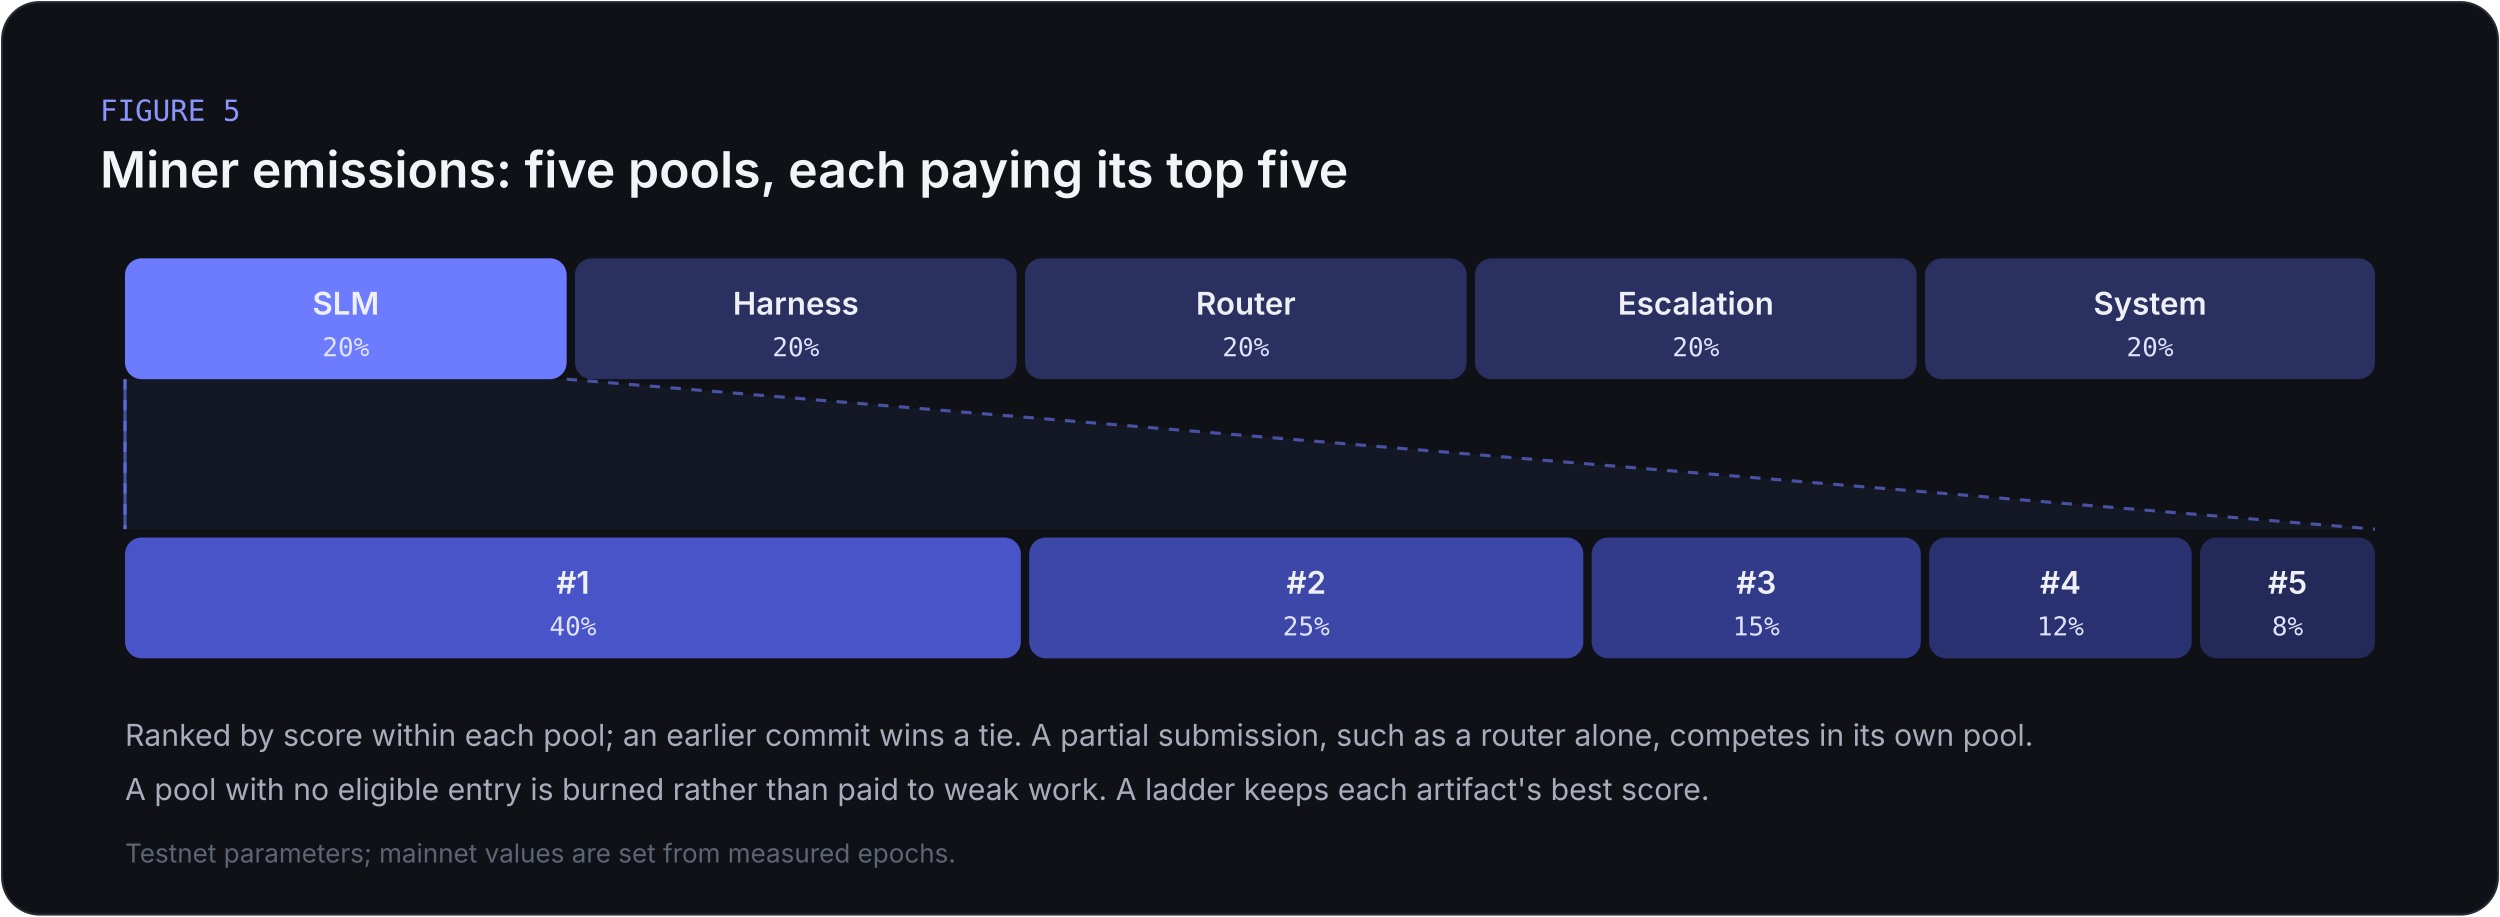
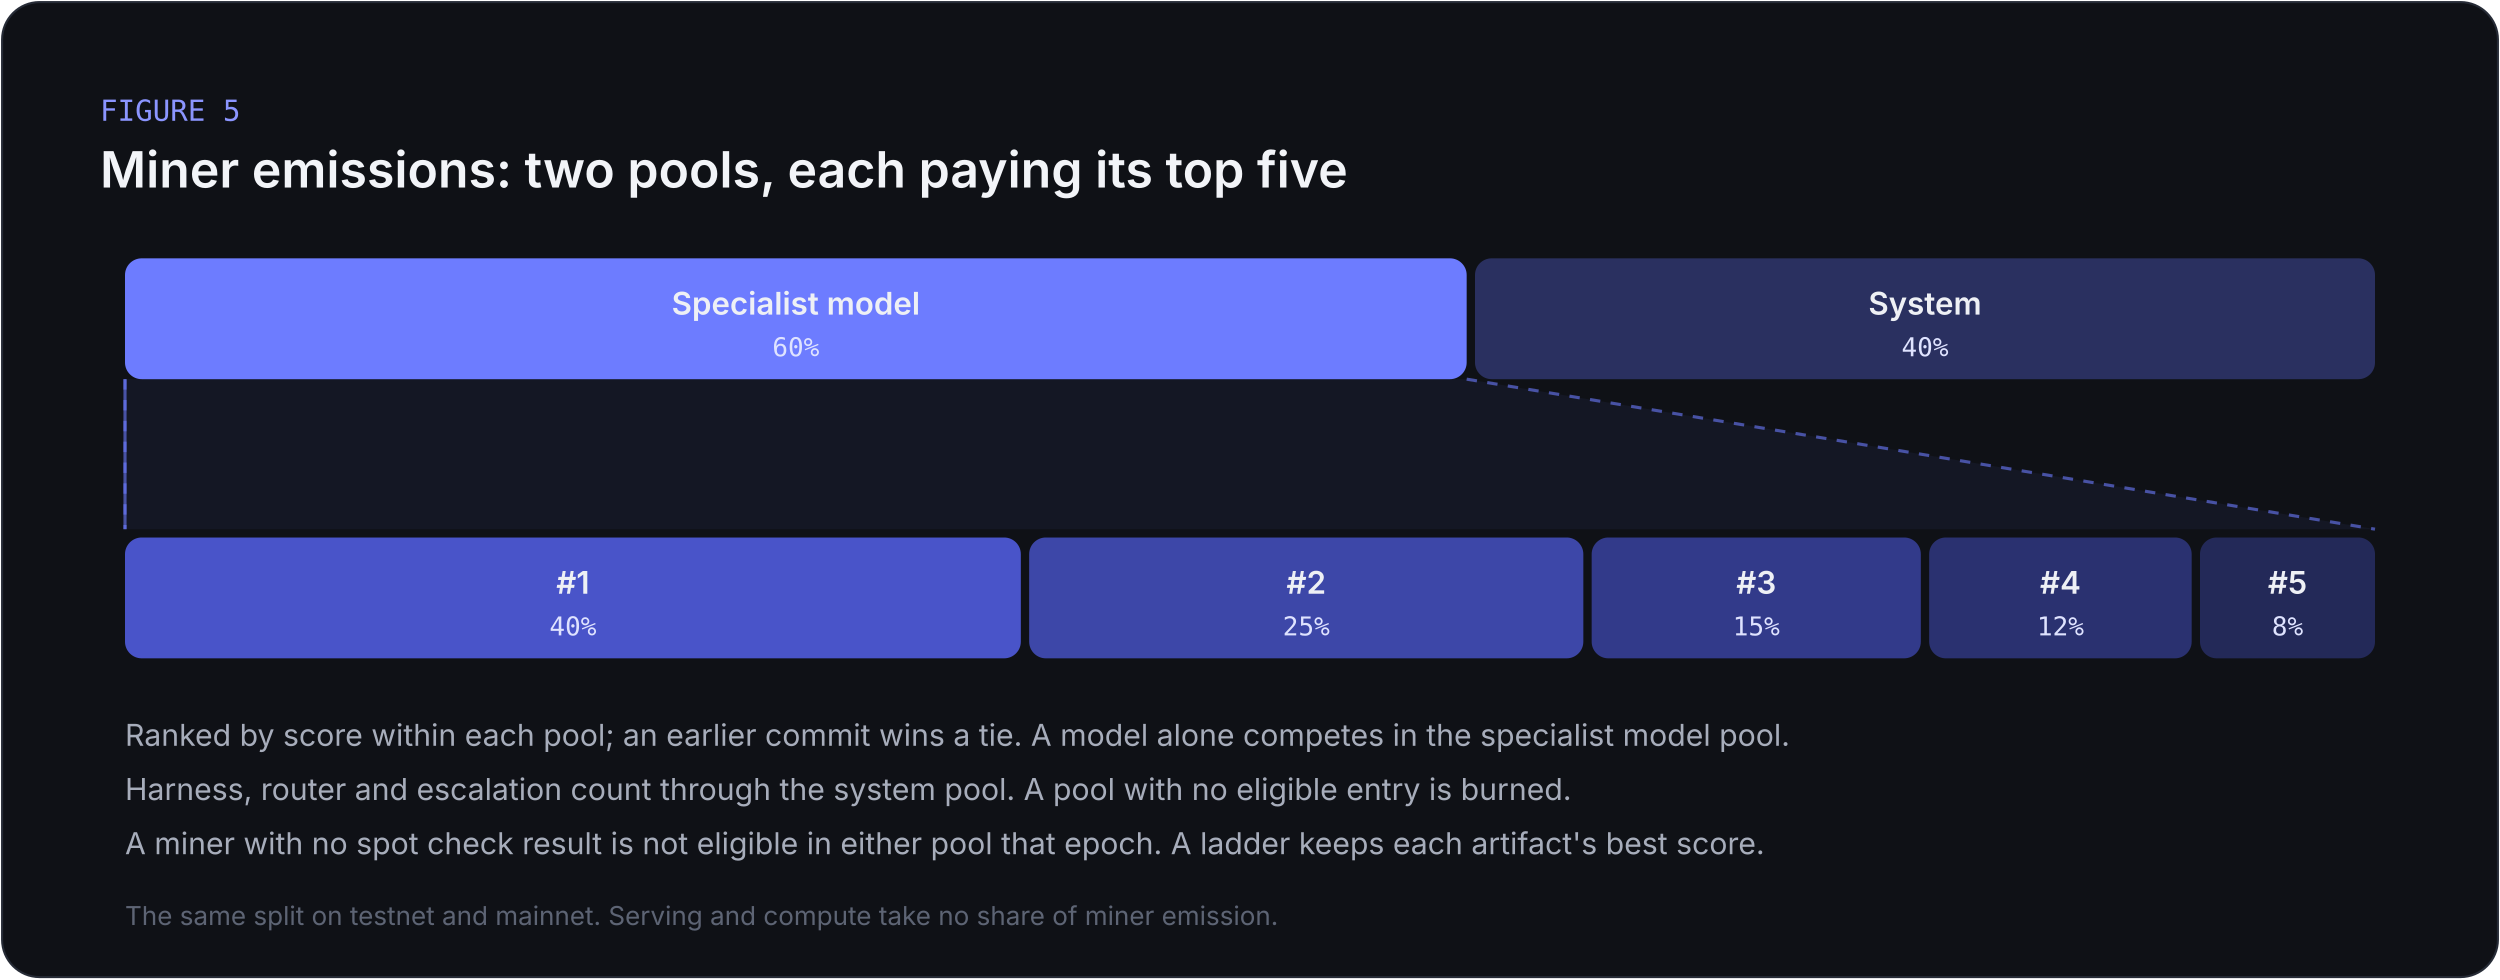
- <svg xmlns="http://www.w3.org/2000/svg" width="1200" height="440" viewBox="0 0 1200 440" role="img" aria-label="Figure 5: five pools of 20 percent, each paying its top five">
+ <svg xmlns="http://www.w3.org/2000/svg" width="1200" height="470" viewBox="0 0 1200 470" role="img" aria-label="Figure 5: two pools, 60 and 40 percent, each paying its top five">
  <defs>
    <style>
      .s { font-family: Inter, -apple-system, 'Segoe UI', Helvetica, Arial, sans-serif; }
      .m { font-family: ui-monospace, SFMono-Regular, Menlo, Consolas, monospace; }
      .p { font-size: 15px; font-weight: 600; fill: #eef0f5; }
      .q { font-size: 12.5px; fill: #dfe3ff; }
    </style>
  </defs>
-   <rect x="1" y="1" width="1198" height="438" rx="18" fill="#0f1116" stroke="#262b36" />
+   <rect x="1" y="1" width="1198" height="468" rx="18" fill="#0f1116" stroke="#262b36" />
  <text x="48" y="58" class="m" font-size="14" fill="#8b95ff">FIGURE 5</text>
-   <text x="48" y="90" class="s" font-size="24" font-weight="600" fill="#f2f4f8">Miner emissions: five pools, each paying its top five</text>
+   <text x="48" y="90" class="s" font-size="24" font-weight="600" fill="#f2f4f8">Miner emissions: two pools, each paying its top five</text>
  <g>
-     <rect x="60" y="124" width="212" height="58" rx="8" fill="#6d7cff" />
-     <rect x="276" y="124" width="212" height="58" rx="8" fill="#2a3060" />
-     <rect x="492" y="124" width="212" height="58" rx="8" fill="#2a3060" />
-     <rect x="708" y="124" width="212" height="58" rx="8" fill="#2a3060" />
-     <rect x="924" y="124" width="216" height="58" rx="8" fill="#2a3060" />
-     <text x="166" y="151" class="s p" text-anchor="middle">SLM</text>
-     <text x="166" y="171" class="m q" text-anchor="middle" fill="#e6e8ff">20%</text>
-     <text x="382" y="151" class="s p" text-anchor="middle">Harness</text>
-     <text x="382" y="171" class="m q" text-anchor="middle">20%</text>
-     <text x="598" y="151" class="s p" text-anchor="middle">Router</text>
-     <text x="598" y="171" class="m q" text-anchor="middle">20%</text>
-     <text x="814" y="151" class="s p" text-anchor="middle">Escalation</text>
-     <text x="814" y="171" class="m q" text-anchor="middle">20%</text>
-     <text x="1032" y="151" class="s p" text-anchor="middle">System</text>
-     <text x="1032" y="171" class="m q" text-anchor="middle">20%</text>
+     <rect x="60" y="124" width="644" height="58" rx="8" fill="#6d7cff" />
+     <rect x="708" y="124" width="432" height="58" rx="8" fill="#2a3060" />
+     <text x="382" y="151" class="s p" text-anchor="middle">Specialist model</text>
+     <text x="382" y="171" class="m q" text-anchor="middle" fill="#e6e8ff">60%</text>
+     <text x="924" y="151" class="s p" text-anchor="middle">System</text>
+     <text x="924" y="171" class="m q" text-anchor="middle">40%</text>
  </g>
-   <path d="M60 182 L60 254 M272 182 L1140 254" stroke="#6d7cff" stroke-opacity="0.6" stroke-width="1.5" stroke-dasharray="5 5" fill="none" />
+   <path d="M60 182 L60 254 M704 182 L1140 254" stroke="#6d7cff" stroke-opacity="0.6" stroke-width="1.5" stroke-dasharray="5 5" fill="none" />
  <path d="M60 182 L60 254" stroke="#6d7cff" stroke-opacity="0.6" stroke-width="1.5" />
-   <polygon points="60,182 272,182 1140,254 60,254" fill="#6d7cff" fill-opacity="0.06" />
+   <polygon points="60,182 704,182 1140,254 60,254" fill="#6d7cff" fill-opacity="0.06" />
  <g>
    <rect x="60" y="258" width="430" height="58" rx="8" fill="#4954c9" />
    <rect x="494" y="258" width="266" height="58" rx="8" fill="#3d47a8" />
    <rect x="764" y="258" width="158" height="58" rx="8" fill="#323a8a" />
    <rect x="926" y="258" width="126" height="58" rx="8" fill="#2a3170" />
    <rect x="1056" y="258" width="84" height="58" rx="8" fill="#232958" />
    <text x="275" y="285" class="s p" text-anchor="middle">#1</text>
    <text x="275" y="305" class="m q" text-anchor="middle" fill="#e6e8ff">40%</text>
    <text x="627" y="285" class="s p" text-anchor="middle">#2</text>
    <text x="627" y="305" class="m q" text-anchor="middle" fill="#e6e8ff">25%</text>
    <text x="843" y="285" class="s p" text-anchor="middle">#3</text>
    <text x="843" y="305" class="m q" text-anchor="middle">15%</text>
    <text x="989" y="285" class="s p" text-anchor="middle">#4</text>
    <text x="989" y="305" class="m q" text-anchor="middle">12%</text>
    <text x="1098" y="285" class="s p" text-anchor="middle">#5</text>
    <text x="1098" y="305" class="m q" text-anchor="middle">8%</text>
  </g>
-   <text x="60" y="358" class="s" font-size="14.5" fill="#a7adbb">Ranked by score within each pool; an earlier commit wins a tie. A partial submission, such as a router alone, competes in its own pool.</text>
-   <text x="60" y="384" class="s" font-size="14.5" fill="#a7adbb">A pool with no eligible entry is burned rather than paid to weak work. A ladder keeps each artifact's best score.</text>
-   <text x="60" y="414" class="s" font-size="12.5" fill="#5d6474">Testnet parameters; mainnet values are set from measured epochs.</text>
+   <text x="60" y="358" class="s" font-size="14.5" fill="#a7adbb">Ranked by score within each pool; an earlier commit wins a tie. A model alone competes in the specialist model pool.</text>
+   <text x="60" y="384" class="s" font-size="14.5" fill="#a7adbb">Harness, router and escalation count through the system pool. A pool with no eligible entry is burned.</text>
+   <text x="60" y="410" class="s" font-size="14.5" fill="#a7adbb">A miner with no spot check result is not eligible in either pool that epoch. A ladder keeps each artifact's best score.</text>
+   <text x="60" y="444" class="s" font-size="12.5" fill="#5d6474">The same split on testnet and mainnet. Serving and compute take no share of miner emission.</text>
</svg>
